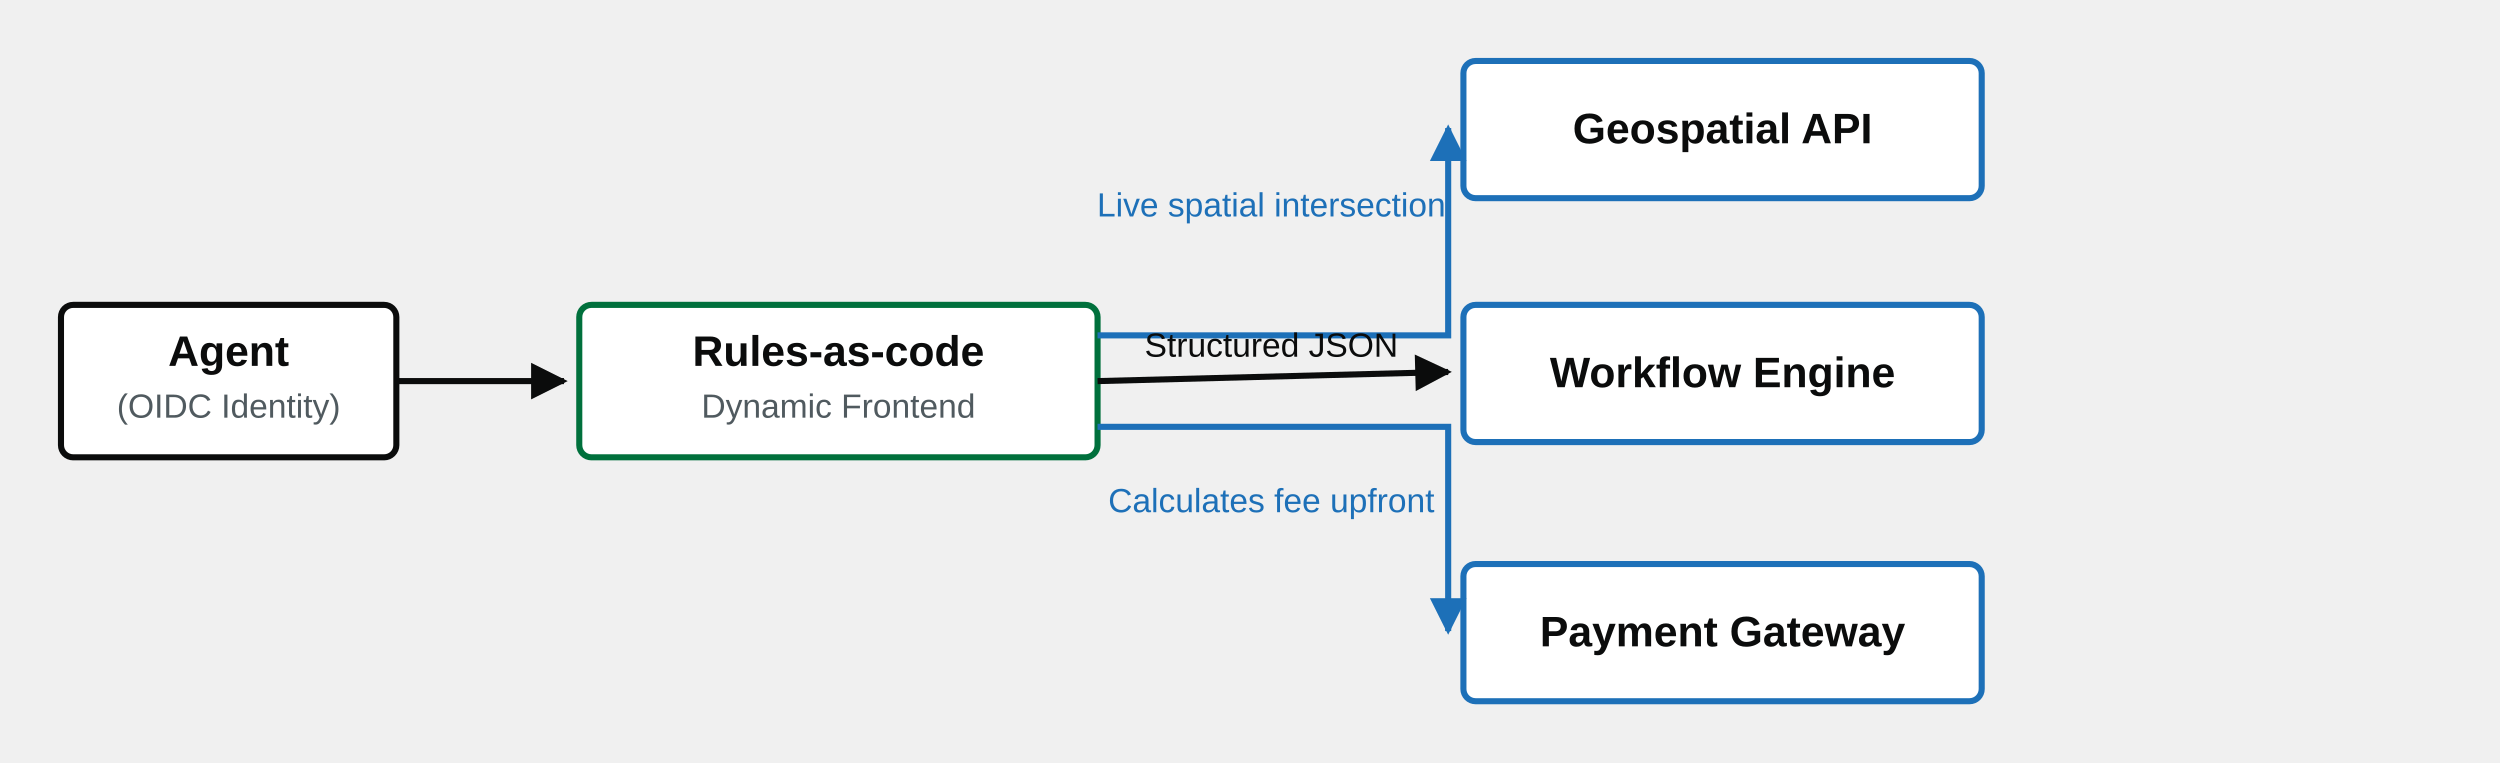
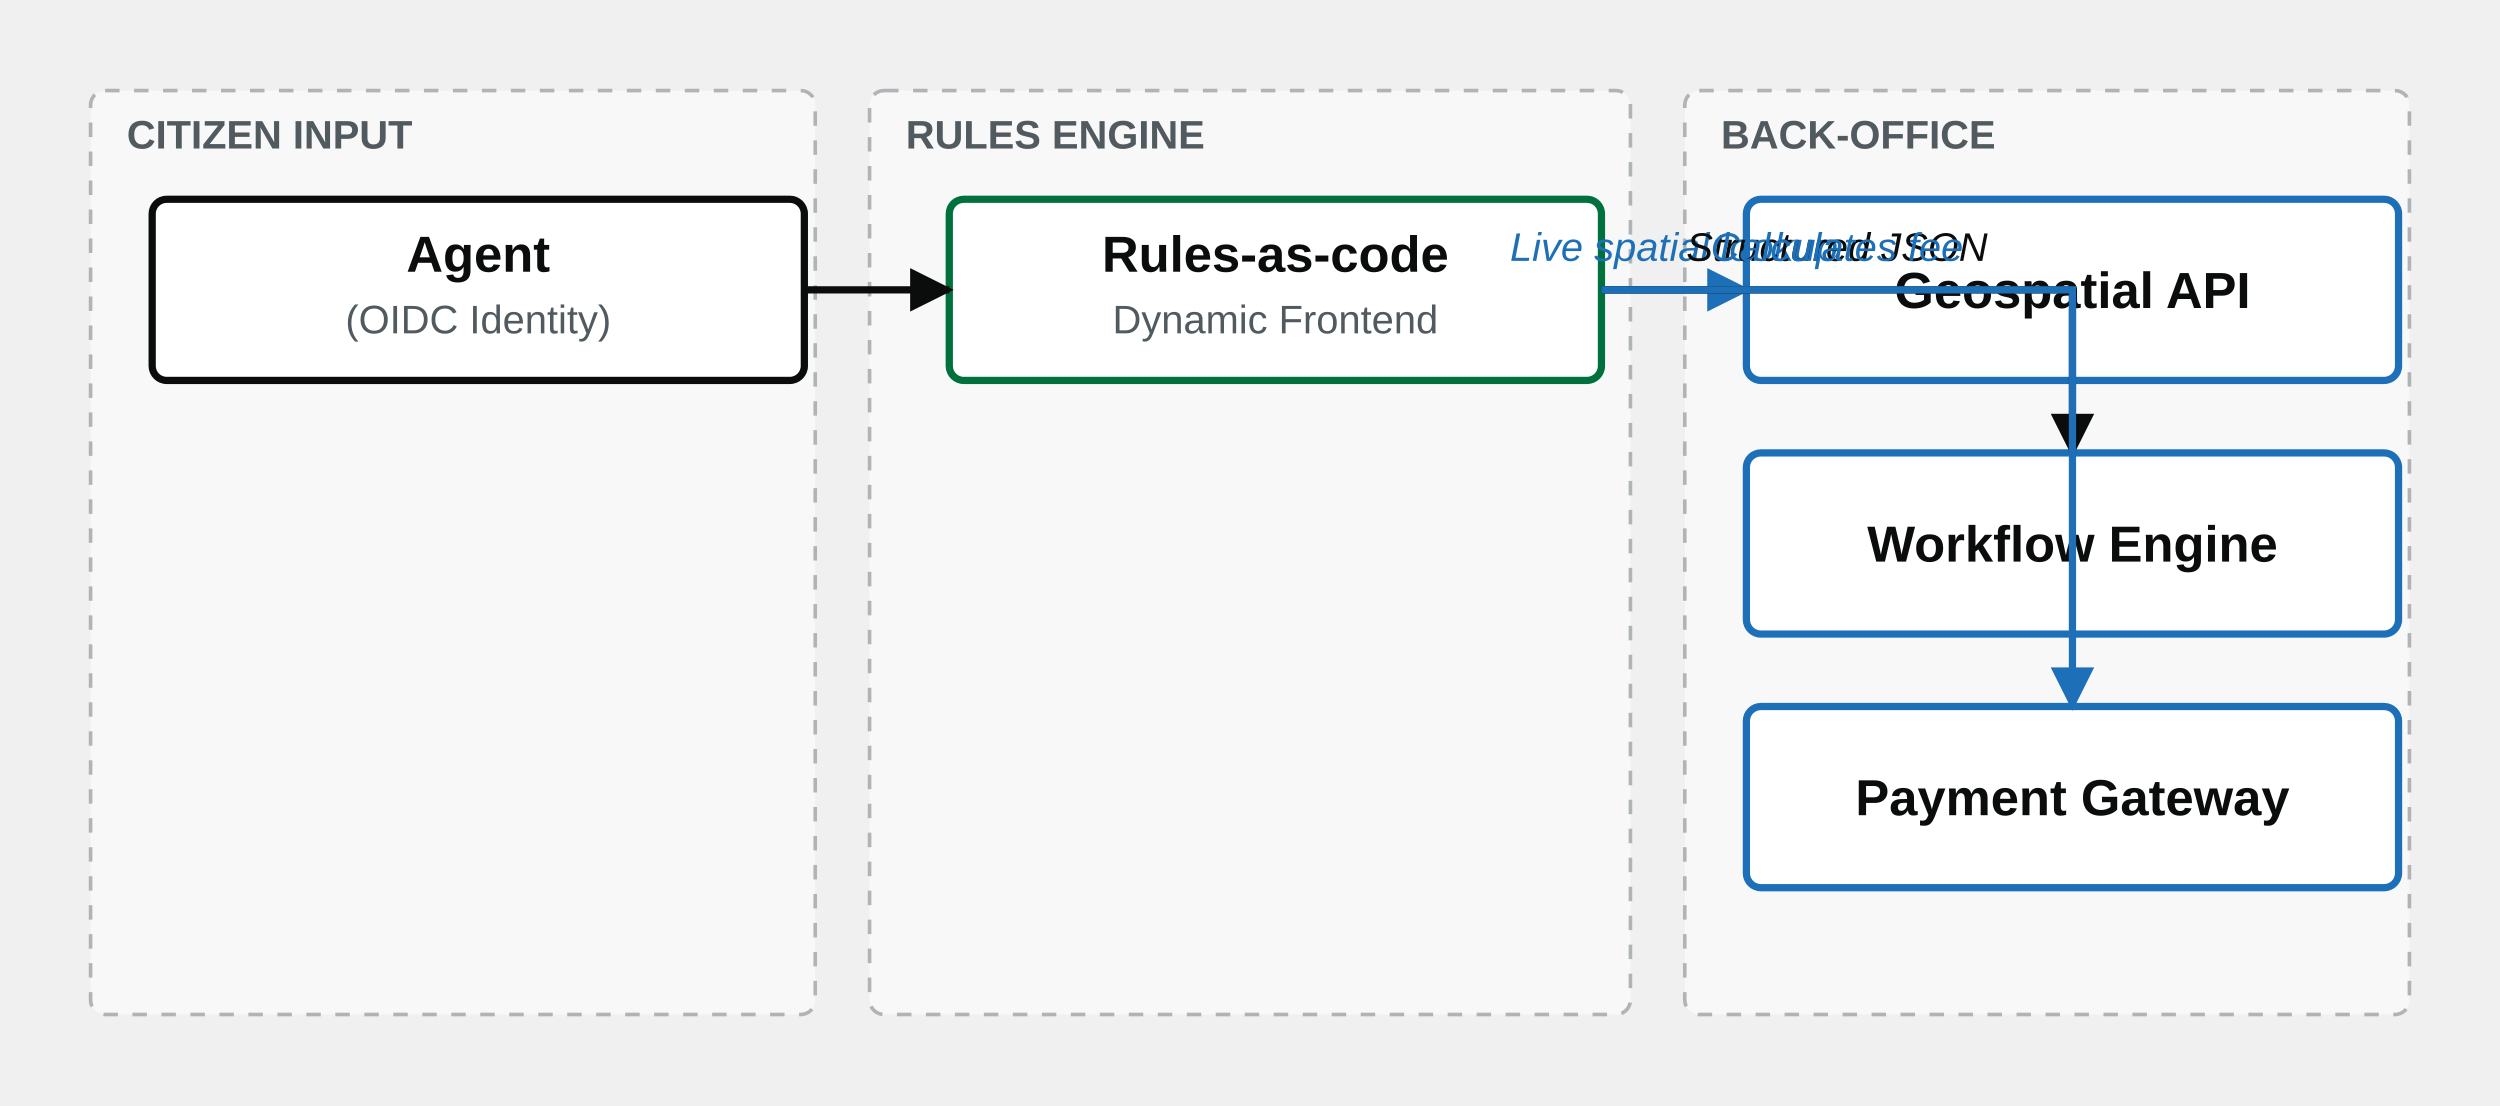
- <svg xmlns="http://www.w3.org/2000/svg" viewBox="0 0 820 250" width="100%" height="100%" style="font-family: 'GDS Transport', Arial, sans-serif;">
+ <svg xmlns="http://www.w3.org/2000/svg" viewBox="0 0 690 305" width="100%" height="100%" style="font-family: 'GDS Transport', Arial, sans-serif;">
  <defs>
    <marker id="arrow" viewBox="0 0 10 10" refX="9" refY="5" markerWidth="6" markerHeight="6" orient="auto-start-reverse">
      <path d="M 0 0 L 10 5 L 0 10 z" fill="#0b0c0c" />
    </marker>
    <marker id="arrow-blue" viewBox="0 0 10 10" refX="9" refY="5" markerWidth="6" markerHeight="6" orient="auto-start-reverse">
      <path d="M 0 0 L 10 5 L 0 10 z" fill="#1d70b8" />
    </marker>
  </defs>
-   <rect x="20" y="100" width="110" height="50" fill="#ffffff" stroke="#0b0c0c" stroke-width="2" rx="4" />
-   <text x="75" y="120" font-size="14" font-weight="bold" text-anchor="middle" fill="#0b0c0c">Agent</text>
-   <text x="75" y="137" font-size="11" text-anchor="middle" fill="#505a5f">(OIDC Identity)</text>
-   <rect x="190" y="100" width="170" height="50" fill="#ffffff" stroke="#00703c" stroke-width="2" rx="4" />
-   <text x="275" y="120" font-size="14" font-weight="bold" text-anchor="middle" fill="#0b0c0c">Rules-as-code</text>
-   <text x="275" y="137" font-size="11" text-anchor="middle" fill="#505a5f">Dynamic Frontend</text>
-   <rect x="480" y="20" width="170" height="45" fill="#ffffff" stroke="#1d70b8" stroke-width="2" rx="4" />
-   <text x="565" y="47" font-size="14" font-weight="bold" text-anchor="middle" fill="#0b0c0c">Geospatial API</text>
-   <rect x="480" y="100" width="170" height="45" fill="#ffffff" stroke="#1d70b8" stroke-width="2" rx="4" />
-   <text x="565" y="127" font-size="14" font-weight="bold" text-anchor="middle" fill="#0b0c0c">Workflow Engine</text>
-   <rect x="480" y="185" width="170" height="45" fill="#ffffff" stroke="#1d70b8" stroke-width="2" rx="4" />
-   <text x="565" y="212" font-size="14" font-weight="bold" text-anchor="middle" fill="#0b0c0c">Payment Gateway</text>
-   <line x1="130" y1="125" x2="185" y2="125" stroke="#0b0c0c" stroke-width="2" marker-end="url(#arrow)" />
-   <path d="M 360 110 L 475 110 L 475 42" fill="none" stroke="#1d70b8" stroke-width="2" marker-end="url(#arrow-blue)" />
-   <text x="417" y="71" font-size="11" text-anchor="middle" fill="#1d70b8">Live spatial intersection</text>
-   <line x1="360" y1="125" x2="475" y2="122" stroke="#0b0c0c" stroke-width="2" marker-end="url(#arrow)" />
-   <text x="417" y="117" font-size="11" text-anchor="middle" fill="#0b0c0c">Structured JSON</text>
-   <path d="M 360 140 L 475 140 L 475 207" fill="none" stroke="#1d70b8" stroke-width="2" marker-end="url(#arrow-blue)" />
-   <text x="417" y="168" font-size="11" text-anchor="middle" fill="#1d70b8">Calculates fee upfront</text>
+   <rect x="25" y="25" width="200" height="255" fill="#f8f8f8" stroke="#b1b4b6" stroke-dasharray="4" rx="4" />
+   <text x="35" y="41" font-size="11" font-weight="bold" fill="#505a5f">CITIZEN INPUT</text>
+   <rect x="240" y="25" width="210" height="255" fill="#f8f8f8" stroke="#b1b4b6" stroke-dasharray="4" rx="4" />
+   <text x="250" y="41" font-size="11" font-weight="bold" fill="#505a5f">RULES ENGINE</text>
+   <rect x="465" y="25" width="200" height="255" fill="#f8f8f8" stroke="#b1b4b6" stroke-dasharray="4" rx="4" />
+   <text x="475" y="41" font-size="11" font-weight="bold" fill="#505a5f">BACK-OFFICE</text>
+   <rect x="42" y="55" width="180" height="50" fill="#ffffff" stroke="#0b0c0c" stroke-width="2" rx="4" />
+   <text x="132" y="75" font-size="14" font-weight="bold" text-anchor="middle" fill="#0b0c0c">Agent</text>
+   <text x="132" y="92" font-size="11" text-anchor="middle" fill="#505a5f">(OIDC Identity)</text>
+   <rect x="262" y="55" width="180" height="50" fill="#ffffff" stroke="#00703c" stroke-width="2" rx="4" />
+   <text x="352" y="75" font-size="14" font-weight="bold" text-anchor="middle" fill="#0b0c0c">Rules-as-code</text>
+   <text x="352" y="92" font-size="11" text-anchor="middle" fill="#505a5f">Dynamic Frontend</text>
+   <rect x="482" y="55" width="180" height="50" fill="#ffffff" stroke="#1d70b8" stroke-width="2" rx="4" />
+   <text x="572" y="85" font-size="14" font-weight="bold" text-anchor="middle" fill="#0b0c0c">Geospatial API</text>
+   <rect x="482" y="125" width="180" height="50" fill="#ffffff" stroke="#1d70b8" stroke-width="2" rx="4" />
+   <text x="572" y="155" font-size="14" font-weight="bold" text-anchor="middle" fill="#0b0c0c">Workflow Engine</text>
+   <rect x="482" y="195" width="180" height="50" fill="#ffffff" stroke="#1d70b8" stroke-width="2" rx="4" />
+   <text x="572" y="225" font-size="14" font-weight="bold" text-anchor="middle" fill="#0b0c0c">Payment Gateway</text>
+   <line x1="222" y1="80" x2="262" y2="80" stroke="#0b0c0c" stroke-width="2" marker-end="url(#arrow)" />
+   <line x1="442" y1="80" x2="482" y2="80" stroke="#1d70b8" stroke-width="2" marker-end="url(#arrow-blue)" />
+   <text x="462" y="72" font-size="11" font-style="italic" text-anchor="middle" fill="#1d70b8">Live spatial lookup</text>
+   <path d="M 442 80 L 572 80 L 572 125" fill="none" stroke="#0b0c0c" stroke-width="2" marker-end="url(#arrow)" />
+   <text x="507" y="72" font-size="11" font-style="italic" text-anchor="middle" fill="#0b0c0c">Structured JSON</text>
+   <path d="M 442 80 L 572 80 L 572 195" fill="none" stroke="#1d70b8" stroke-width="2" marker-end="url(#arrow-blue)" />
+   <text x="507" y="72" font-size="11" font-style="italic" text-anchor="middle" fill="#1d70b8">Calculates fee</text>
</svg>
